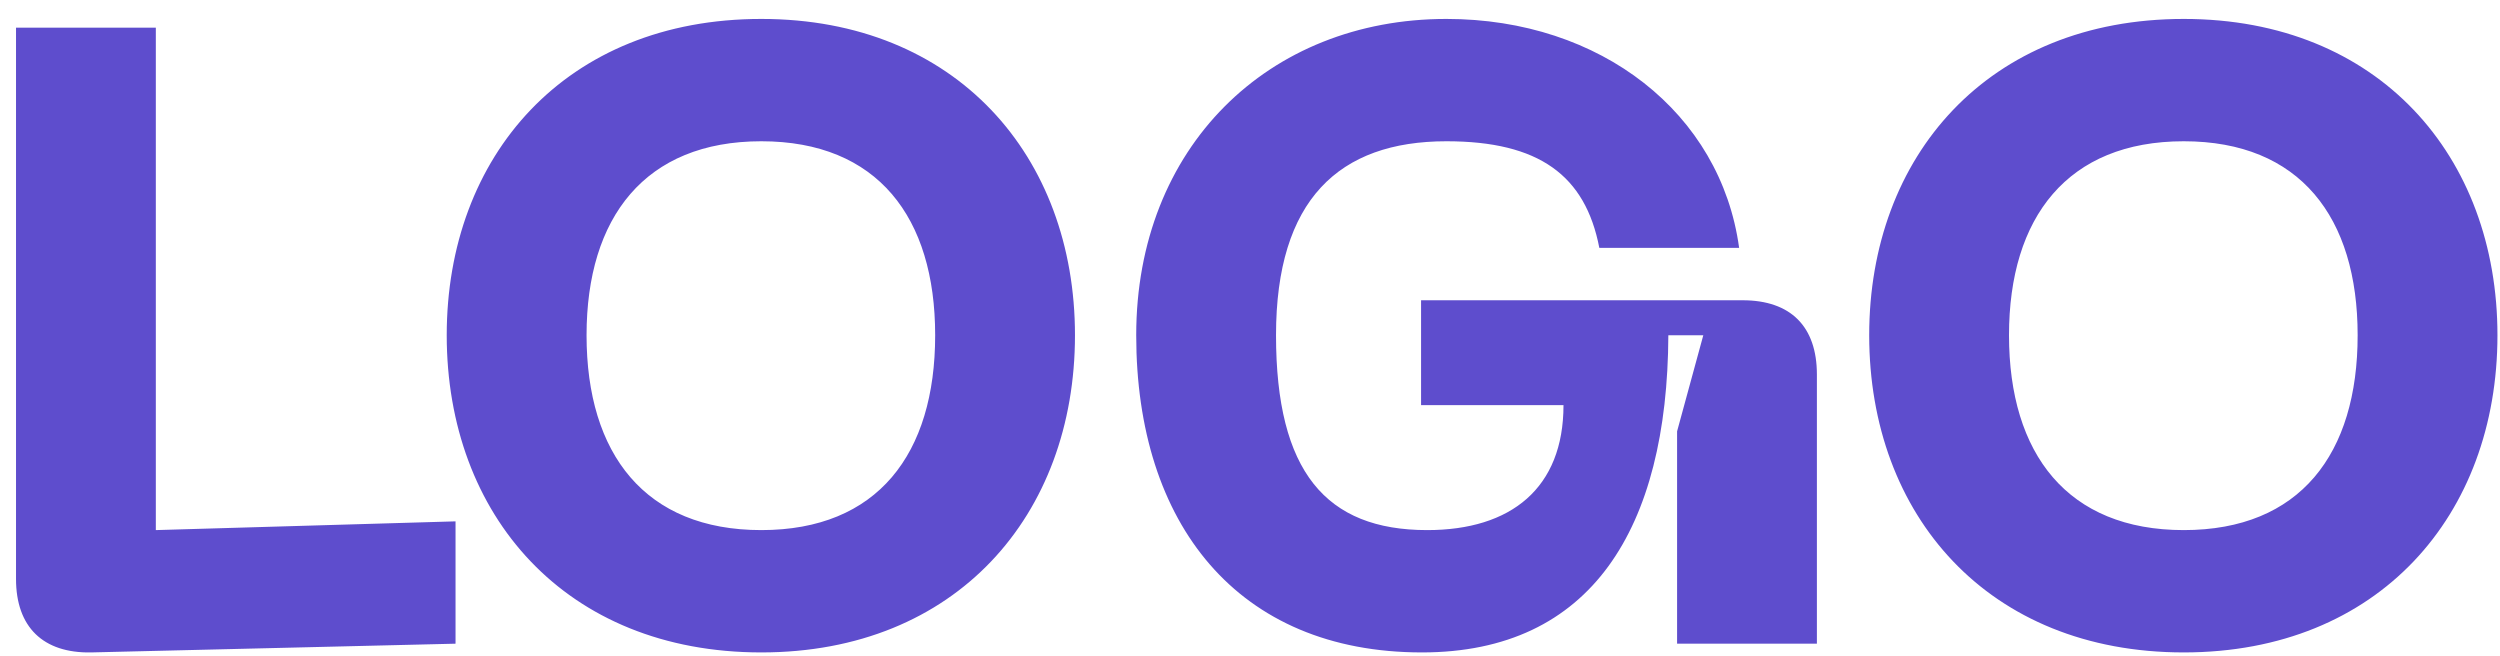
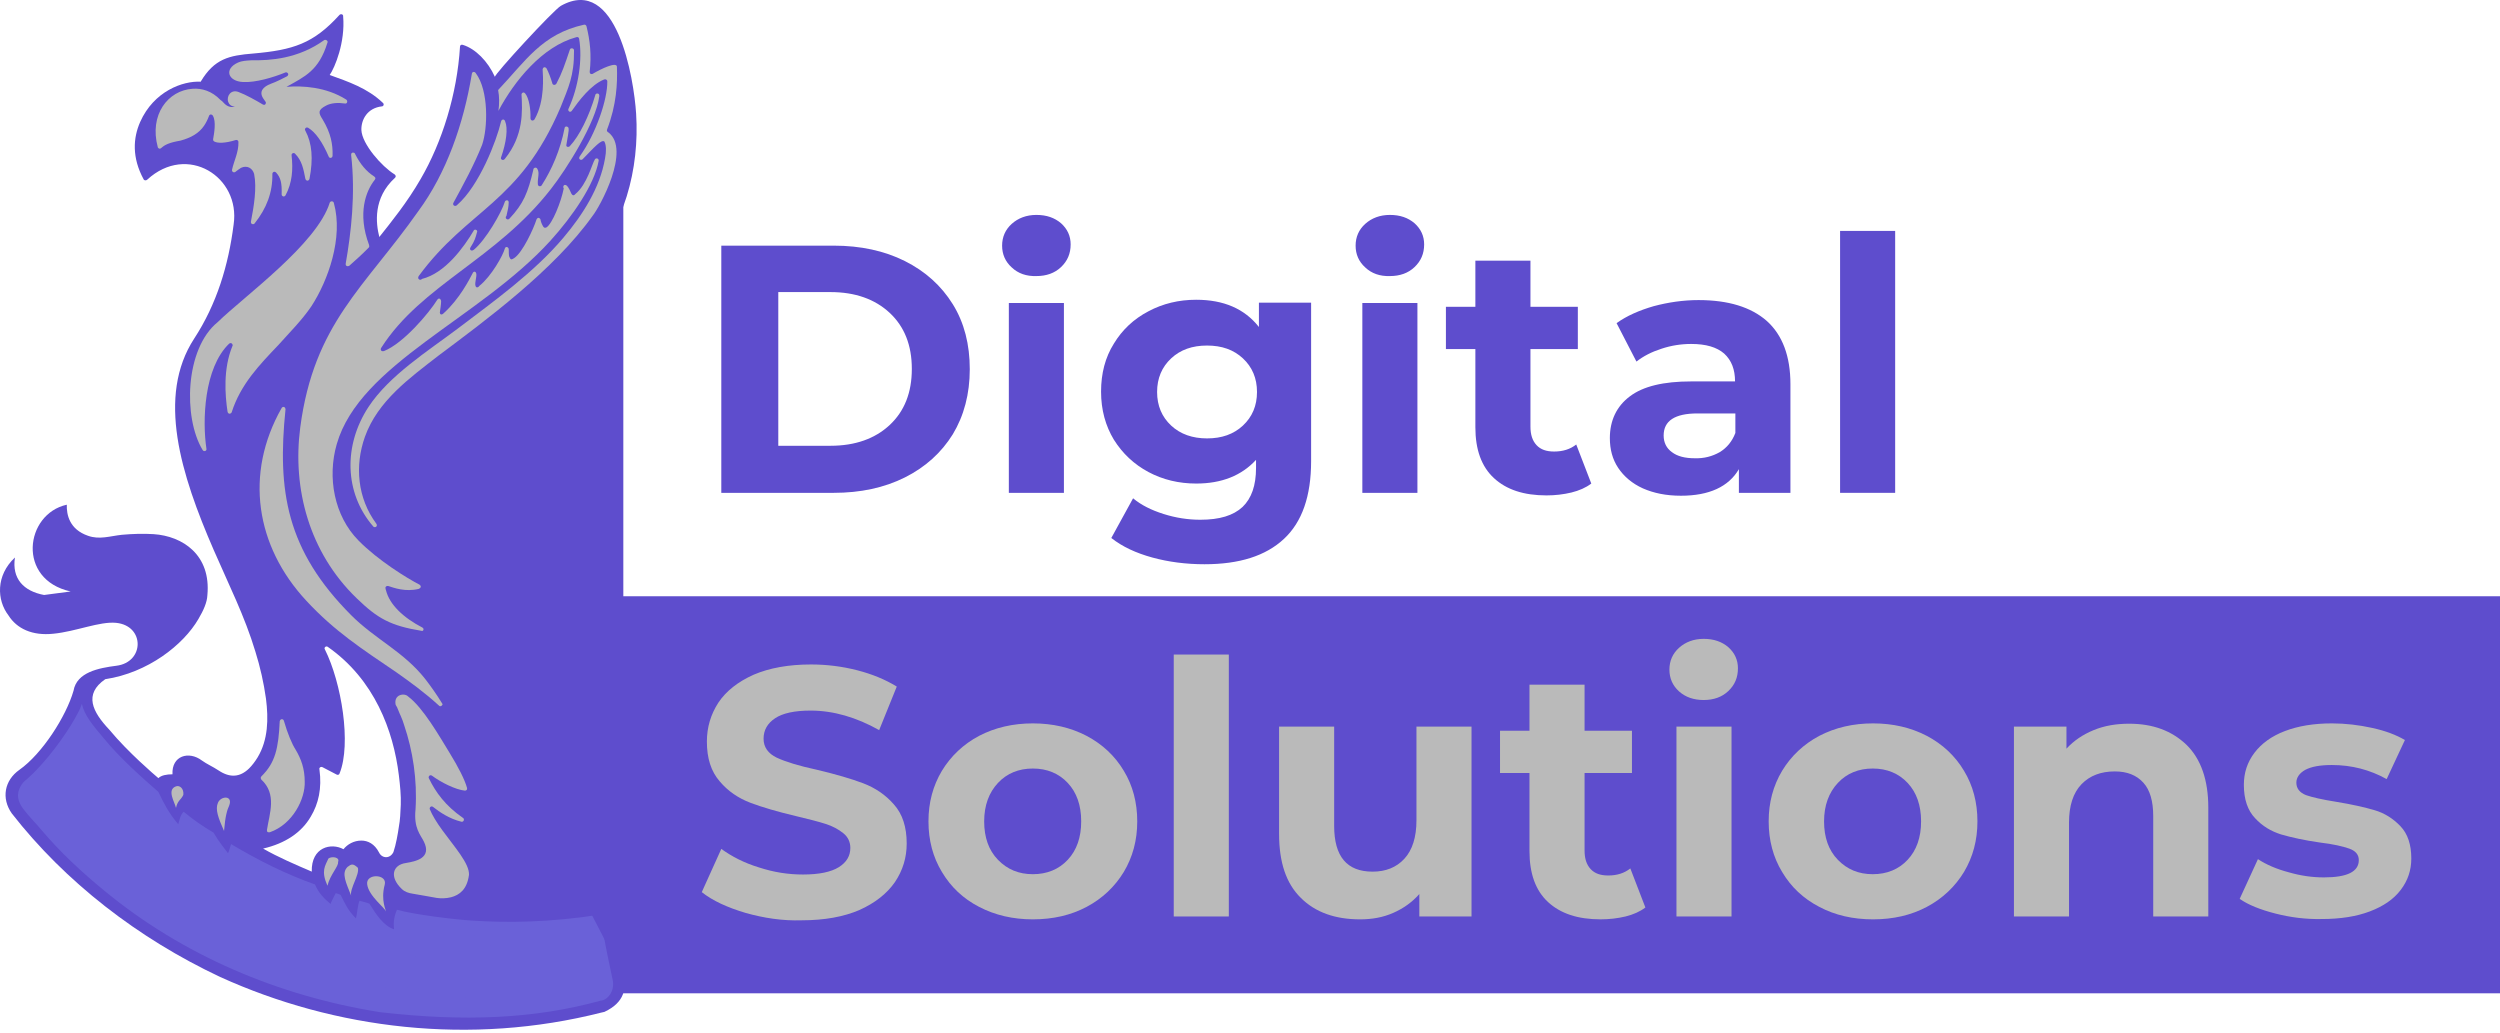
- <svg xmlns="http://www.w3.org/2000/svg" width="103" height="27" viewBox="0 0 103 27" fill="none">
-   <path d="M3.756 26.88L18.768 26.52V21.48L6.42 21.84V1.14H0.66V23.855C0.66 25.835 1.776 26.916 3.756 26.88ZM18.405 13.812C18.405 21.227 23.302 26.88 31.366 26.88C39.394 26.88 44.289 21.227 44.289 13.812C44.289 6.432 39.394 0.78 31.366 0.78C23.302 0.78 18.405 6.432 18.405 13.812ZM24.166 13.812C24.166 8.952 26.578 5.82 31.366 5.82C36.154 5.82 38.529 8.952 38.529 13.812C38.529 18.707 36.154 21.84 31.366 21.84C26.578 21.84 24.166 18.707 24.166 13.812ZM46.812 13.812C46.812 21.587 50.988 26.88 58.584 26.88C65.568 26.88 68.7 21.767 68.736 13.812H70.176L69.096 17.771V26.52H74.856V15.431C74.856 13.451 73.776 12.371 71.796 12.371H58.548V16.692H64.416C64.416 20.111 62.256 21.84 58.8 21.84C54.624 21.84 52.572 19.427 52.572 13.812C52.572 8.232 55.164 5.82 59.592 5.82C63.408 5.82 65.316 7.224 65.892 10.211H71.652C70.896 4.668 65.964 0.78 59.592 0.78C52.248 0.78 46.812 6.072 46.812 13.812ZM77.011 13.812C77.011 21.227 81.907 26.88 89.971 26.88C97.999 26.88 102.895 21.227 102.895 13.812C102.895 6.432 97.999 0.78 89.971 0.78C81.907 0.78 77.011 6.432 77.011 13.812ZM82.771 13.812C82.771 8.952 85.183 5.82 89.971 5.82C94.759 5.82 97.135 8.952 97.135 13.812C97.135 18.707 94.759 21.84 89.971 21.84C85.183 21.84 82.771 18.707 82.771 13.812Z" fill="#5E4DCD" />
+ <svg xmlns="http://www.w3.org/2000/svg" width="155" height="64" viewBox="0 0 155 64" fill="none">
+   <path d="M155 36.968H34.298V61.585H155V36.968Z" fill="#5E4DCD" />
+   <path d="M44.721 15.23H51.689C53.356 15.23 54.825 15.548 56.096 16.183C57.367 16.819 58.359 17.712 59.074 18.863C59.789 20.015 60.126 21.365 60.126 22.893C60.126 24.422 59.769 25.772 59.074 26.924C58.359 28.075 57.367 28.968 56.096 29.604C54.825 30.239 53.356 30.556 51.689 30.556H44.721V15.23ZM51.49 27.638C53.019 27.638 54.25 27.201 55.163 26.348C56.076 25.494 56.533 24.343 56.533 22.874C56.533 21.404 56.076 20.253 55.163 19.399C54.25 18.546 53.019 18.109 51.49 18.109H48.254V27.638H51.49Z" fill="#5E4DCD" />
+   <path d="M62.727 16.58C62.33 16.223 62.131 15.766 62.131 15.23C62.131 14.694 62.33 14.238 62.727 13.88C63.124 13.523 63.64 13.325 64.255 13.325C64.891 13.325 65.387 13.503 65.784 13.841C66.181 14.198 66.38 14.635 66.38 15.151C66.38 15.727 66.181 16.183 65.784 16.56C65.387 16.938 64.871 17.116 64.255 17.116C63.64 17.136 63.124 16.957 62.727 16.58ZM62.548 18.784H65.963V30.556H62.548V18.784Z" fill="#5E4DCD" />
+   <path d="M81.289 18.784V28.591C81.289 30.755 80.733 32.363 79.601 33.415C78.47 34.467 76.842 34.983 74.678 34.983C73.546 34.983 72.454 34.844 71.442 34.566C70.43 34.288 69.576 33.891 68.901 33.355L70.251 30.894C70.747 31.311 71.382 31.628 72.137 31.866C72.891 32.105 73.646 32.224 74.42 32.224C75.611 32.224 76.465 31.966 77.04 31.43C77.596 30.894 77.874 30.099 77.874 29.008V28.511C76.981 29.484 75.75 29.98 74.162 29.98C73.09 29.98 72.097 29.742 71.204 29.266C70.31 28.789 69.596 28.114 69.06 27.261C68.544 26.407 68.266 25.414 68.266 24.283C68.266 23.151 68.524 22.159 69.06 21.305C69.576 20.451 70.291 19.776 71.204 19.3C72.097 18.823 73.09 18.585 74.162 18.585C75.869 18.585 77.159 19.141 78.053 20.273V18.764H81.289V18.784ZM77.06 26.387C77.636 25.851 77.934 25.156 77.934 24.303C77.934 23.449 77.636 22.754 77.06 22.218C76.484 21.682 75.75 21.424 74.837 21.424C73.924 21.424 73.189 21.682 72.613 22.218C72.038 22.754 71.74 23.449 71.74 24.303C71.74 25.156 72.038 25.851 72.613 26.387C73.189 26.923 73.943 27.181 74.837 27.181C75.75 27.181 76.484 26.923 77.06 26.387Z" fill="#5E4DCD" />
+   <path d="M84.644 16.58C84.247 16.223 84.048 15.766 84.048 15.23C84.048 14.694 84.247 14.238 84.644 13.88C85.041 13.523 85.557 13.325 86.172 13.325C86.808 13.325 87.304 13.503 87.701 13.841C88.098 14.198 88.297 14.635 88.297 15.151C88.297 15.727 88.098 16.183 87.701 16.56C87.304 16.938 86.788 17.116 86.172 17.116C85.557 17.136 85.041 16.957 84.644 16.58ZM84.465 18.784H87.88V30.556H84.465V18.784Z" fill="#5E4DCD" />
+   <path d="M98.66 29.98C98.322 30.239 97.905 30.417 97.429 30.536C96.933 30.655 96.416 30.715 95.88 30.715C94.471 30.715 93.399 30.358 92.625 29.643C91.85 28.928 91.473 27.876 91.473 26.486V21.643H89.647V19.022H91.473V16.163H94.888V19.022H97.826V21.643H94.888V26.447C94.888 26.943 95.007 27.32 95.265 27.598C95.523 27.876 95.88 27.995 96.357 27.995C96.893 27.995 97.349 27.856 97.727 27.559L98.66 29.98Z" fill="#5E4DCD" />
+   <path d="M109.538 19.896C110.511 20.769 111.007 22.079 111.007 23.826V30.556H107.811V29.087C107.176 30.179 105.965 30.735 104.218 30.735C103.305 30.735 102.531 30.576 101.856 30.278C101.2 29.981 100.684 29.544 100.327 29.008C99.97 28.472 99.811 27.856 99.811 27.162C99.811 26.07 100.228 25.196 101.042 24.581C101.875 23.945 103.146 23.648 104.853 23.648H107.573C107.573 22.913 107.355 22.337 106.898 21.921C106.441 21.523 105.766 21.325 104.853 21.325C104.218 21.325 103.603 21.424 103.007 21.623C102.392 21.821 101.895 22.079 101.459 22.417L100.228 20.035C100.863 19.578 101.637 19.241 102.531 18.982C103.424 18.744 104.357 18.605 105.31 18.605C107.156 18.605 108.566 19.042 109.538 19.896ZM106.62 28.035C107.077 27.757 107.394 27.36 107.593 26.844V25.633H105.25C103.841 25.633 103.146 26.09 103.146 27.003C103.146 27.439 103.325 27.797 103.662 28.035C104 28.293 104.476 28.412 105.072 28.412C105.647 28.432 106.164 28.293 106.62 28.035Z" fill="#5E4DCD" />
+   <path d="M114.085 14.317H117.5V30.556H114.085V14.317Z" fill="#5E4DCD" />
+   <path d="M46.23 56.602C45.098 56.265 44.185 55.848 43.51 55.312L44.721 52.632C45.376 53.108 46.15 53.505 47.063 53.783C47.977 54.081 48.87 54.22 49.783 54.22C50.796 54.22 51.53 54.061 52.007 53.764C52.483 53.466 52.721 53.069 52.721 52.572C52.721 52.215 52.582 51.897 52.285 51.659C51.987 51.421 51.629 51.222 51.193 51.084C50.756 50.944 50.14 50.786 49.386 50.607C48.215 50.329 47.262 50.051 46.527 49.773C45.793 49.495 45.138 49.059 44.621 48.443C44.086 47.828 43.827 47.014 43.827 45.981C43.827 45.088 44.066 44.294 44.542 43.559C45.019 42.845 45.753 42.269 46.726 41.832C47.699 41.415 48.89 41.197 50.279 41.197C51.252 41.197 52.205 41.316 53.138 41.554C54.071 41.793 54.885 42.13 55.6 42.567L54.508 45.267C53.098 44.473 51.669 44.056 50.26 44.056C49.267 44.056 48.532 44.215 48.056 44.532C47.58 44.85 47.341 45.267 47.341 45.803C47.341 46.319 47.619 46.716 48.155 46.974C48.711 47.232 49.545 47.49 50.657 47.728C51.828 48.006 52.781 48.284 53.515 48.562C54.25 48.84 54.905 49.277 55.421 49.873C55.957 50.468 56.215 51.282 56.215 52.294C56.215 53.168 55.977 53.962 55.481 54.697C54.984 55.411 54.25 55.987 53.277 56.424C52.304 56.841 51.113 57.059 49.704 57.059C48.532 57.099 47.361 56.92 46.23 56.602Z" fill="#BABABA" />
+   <path d="M60.702 56.225C59.709 55.709 58.955 54.995 58.399 54.062C57.843 53.148 57.565 52.096 57.565 50.925C57.565 49.754 57.843 48.721 58.399 47.788C58.955 46.875 59.729 46.141 60.702 45.624C61.694 45.108 62.806 44.85 64.037 44.85C65.268 44.85 66.379 45.108 67.372 45.624C68.345 46.141 69.119 46.855 69.675 47.788C70.231 48.701 70.509 49.754 70.509 50.925C70.509 52.096 70.231 53.129 69.675 54.062C69.119 54.975 68.345 55.709 67.372 56.225C66.399 56.742 65.287 57 64.037 57C62.806 57 61.694 56.742 60.702 56.225ZM66.201 53.307C66.757 52.712 67.034 51.917 67.034 50.925C67.034 49.932 66.757 49.138 66.201 48.543C65.645 47.947 64.91 47.649 64.037 47.649C63.163 47.649 62.429 47.947 61.873 48.543C61.317 49.138 61.019 49.932 61.019 50.925C61.019 51.917 61.297 52.712 61.873 53.307C62.449 53.903 63.163 54.2 64.037 54.2C64.91 54.2 65.645 53.903 66.201 53.307Z" fill="#BABABA" />
+   <path d="M72.772 40.582H76.187V56.821H72.772V40.582Z" fill="#BABABA" />
+   <path d="M91.235 45.049V56.821H87.999V55.431C87.542 55.947 87.006 56.325 86.371 56.603C85.736 56.881 85.061 57 84.326 57C82.778 57 81.547 56.563 80.653 55.67C79.74 54.776 79.303 53.466 79.303 51.699V45.049H82.718V51.203C82.718 53.109 83.512 54.042 85.1 54.042C85.914 54.042 86.569 53.784 87.066 53.248C87.562 52.712 87.82 51.917 87.82 50.865V45.049H91.235Z" fill="#BABABA" />
+   <path d="M102.014 56.265C101.677 56.523 101.26 56.702 100.784 56.821C100.287 56.94 99.771 56.999 99.235 56.999C97.826 56.999 96.754 56.642 95.979 55.928C95.205 55.213 94.828 54.161 94.828 52.771V47.927H93.001V45.306H94.828V42.448H98.243V45.306H101.181V47.927H98.243V52.731C98.243 53.228 98.362 53.605 98.62 53.883C98.878 54.161 99.235 54.28 99.712 54.28C100.248 54.28 100.704 54.141 101.081 53.843L102.014 56.265Z" fill="#BABABA" />
+   <path d="M104.099 42.865C103.702 42.507 103.504 42.051 103.504 41.515C103.504 40.979 103.702 40.522 104.099 40.165C104.496 39.807 105.012 39.609 105.628 39.609C106.263 39.609 106.759 39.788 107.156 40.125C107.554 40.482 107.752 40.919 107.752 41.435C107.752 42.011 107.554 42.468 107.156 42.845C106.759 43.222 106.243 43.401 105.628 43.401C105.012 43.401 104.496 43.222 104.099 42.865ZM103.94 45.048H107.355V56.821H103.94V45.048Z" fill="#BABABA" />
+   <path d="M112.794 56.225C111.802 55.709 111.047 54.995 110.492 54.062C109.936 53.148 109.658 52.096 109.658 50.925C109.658 49.754 109.936 48.721 110.492 47.788C111.047 46.875 111.822 46.141 112.794 45.624C113.787 45.108 114.899 44.85 116.13 44.85C117.36 44.85 118.472 45.108 119.465 45.624C120.438 46.141 121.212 46.855 121.768 47.788C122.323 48.701 122.601 49.754 122.601 50.925C122.601 52.096 122.323 53.129 121.768 54.062C121.212 54.975 120.438 55.709 119.465 56.225C118.492 56.742 117.38 57 116.13 57C114.879 57 113.767 56.742 112.794 56.225ZM118.274 53.307C118.829 52.712 119.107 51.917 119.107 50.925C119.107 49.932 118.829 49.138 118.274 48.543C117.718 47.947 116.983 47.649 116.11 47.649C115.236 47.649 114.502 47.947 113.946 48.543C113.39 49.138 113.092 49.932 113.092 50.925C113.092 51.917 113.37 52.712 113.946 53.307C114.522 53.903 115.236 54.2 116.11 54.2C116.983 54.2 117.718 53.903 118.274 53.307Z" fill="#BABABA" />
+   <path d="M135.565 46.18C136.458 47.053 136.915 48.364 136.915 50.071V56.821H133.5V50.607C133.5 49.674 133.301 48.979 132.885 48.523C132.468 48.066 131.892 47.828 131.118 47.828C130.264 47.828 129.569 48.086 129.053 48.622C128.537 49.158 128.279 49.952 128.279 51.004V56.821H124.864V45.048H128.12V46.418C128.577 45.922 129.132 45.545 129.807 45.267C130.482 44.989 131.217 44.87 132.011 44.87C133.48 44.87 134.651 45.306 135.565 46.18Z" fill="#BABABA" />
+   <path d="M141.084 56.642C140.151 56.404 139.397 56.106 138.861 55.729L139.992 53.267C140.508 53.605 141.144 53.883 141.898 54.081C142.652 54.3 143.367 54.399 144.082 54.399C145.531 54.399 146.246 54.042 146.246 53.327C146.246 52.989 146.047 52.751 145.65 52.612C145.253 52.473 144.657 52.334 143.824 52.235C142.851 52.096 142.057 51.917 141.441 51.739C140.806 51.54 140.27 51.223 139.814 50.726C139.357 50.25 139.119 49.555 139.119 48.662C139.119 47.907 139.337 47.252 139.774 46.676C140.211 46.101 140.826 45.644 141.66 45.327C142.494 45.009 143.466 44.85 144.578 44.85C145.412 44.85 146.246 44.949 147.06 45.128C147.893 45.307 148.568 45.565 149.104 45.882L147.973 48.304C146.94 47.729 145.809 47.431 144.578 47.431C143.844 47.431 143.308 47.53 142.93 47.729C142.573 47.927 142.374 48.205 142.374 48.523C142.374 48.88 142.573 49.138 142.97 49.297C143.367 49.436 143.982 49.575 144.856 49.714C145.829 49.873 146.603 50.051 147.218 50.23C147.834 50.409 148.37 50.746 148.826 51.223C149.283 51.699 149.501 52.374 149.501 53.228C149.501 53.962 149.283 54.598 148.846 55.173C148.41 55.749 147.774 56.186 146.94 56.503C146.107 56.821 145.114 56.98 143.943 56.98C142.97 57 142.017 56.881 141.084 56.642Z" fill="#BABABA" />
+   <path d="M38.626 60.355C38.507 59.938 38.427 59.481 38.368 59.044L38.427 59.104C38.388 58.826 38.328 58.528 38.288 58.25C37.891 55.689 37.494 53.148 37.097 50.587V50.567C35.39 49.515 32.372 47.351 30.05 43.52C29.633 42.825 28.203 40.383 27.389 37.167C26.714 34.547 26.436 31.43 27.429 28.333C28.044 26.387 28.997 24.958 30.169 23.767C31.955 21.206 34.139 19.022 36.243 16.699C36.263 16.68 36.283 16.64 36.323 16.62C38.705 14.079 39.658 10.486 39.44 7.051C39.301 4.867 38.249 -1.585 34.774 0.361C34.318 0.619 30.625 4.629 30.685 4.768C30.248 3.795 29.474 3.021 28.7 2.783C28.561 2.743 28.521 2.842 28.521 2.882C28.342 5.84 27.409 8.818 26.079 11.101C25.245 12.55 24.273 13.741 23.518 14.694C23.3 13.841 23.121 12.272 24.491 11.022C24.59 10.922 24.491 10.823 24.451 10.803C23.677 10.327 22.446 8.937 22.406 8.064C22.387 7.408 22.784 6.694 23.677 6.595C23.776 6.595 23.836 6.456 23.737 6.376C22.784 5.463 21.593 5.066 20.441 4.649C20.759 4.192 21.414 2.624 21.275 1.016C21.295 0.877 21.116 0.837 21.037 0.937C19.429 2.703 18.178 3.101 15.696 3.319C14.207 3.438 13.294 3.637 12.441 5.066C11.349 5.006 9.542 5.642 8.688 7.567C8.252 8.56 8.172 9.771 8.907 11.121C8.947 11.2 9.066 11.2 9.125 11.141C11.607 8.858 14.922 10.962 14.485 13.92C14.168 16.441 13.433 18.863 12.043 20.987C9.701 24.581 11.21 29.405 13.255 34.11C14.168 36.214 15.18 38.219 15.835 40.403C16.133 41.356 16.352 42.329 16.491 43.321C16.649 44.572 16.629 45.862 15.974 46.954C15.816 47.212 15.637 47.451 15.438 47.649C14.882 48.185 14.267 48.245 13.552 47.768C13.195 47.53 12.818 47.371 12.52 47.153C11.706 46.537 10.634 46.855 10.694 48.006C10.336 48.006 9.999 48.066 9.82 48.245C9.562 48.026 7.934 46.637 6.783 45.247C5.731 44.135 5.175 43.043 6.525 42.11C9.165 41.713 11.369 39.986 12.302 38.378C12.619 37.842 12.838 37.346 12.857 36.909C13.096 34.408 11.329 33.236 9.522 33.117C8.887 33.078 8.232 33.097 7.557 33.157C6.822 33.236 6.167 33.474 5.453 33.217C4.301 32.819 4.122 31.906 4.142 31.291C1.542 31.866 1.026 35.936 4.381 36.671L2.733 36.889C1.462 36.651 0.728 35.877 0.926 34.566C-0.265 35.678 -0.205 37.207 0.529 38.16C1.045 38.974 1.998 39.43 3.309 39.291C4.718 39.152 6.167 38.517 7.2 38.616C8.986 38.795 8.966 41.058 7.219 41.276C6.128 41.416 4.758 41.674 4.559 42.825C4.103 44.413 2.614 46.736 1.204 47.728C0.271 48.384 0.073 49.495 0.728 50.428C4.043 54.677 8.55 58.171 13.652 60.573C20.779 63.809 29.176 64.841 37.296 62.777C37.355 62.757 37.415 62.757 37.474 62.737C38.745 62.141 38.844 61.248 38.626 60.493C38.646 60.454 38.626 60.394 38.626 60.355ZM24.848 49.892C24.828 50.389 24.809 50.845 24.729 51.262C24.67 51.679 24.55 52.374 24.392 52.831C24.173 53.267 23.677 53.228 23.498 52.85C23.22 52.314 22.803 52.116 22.406 52.116C21.93 52.116 21.533 52.354 21.295 52.652C20.54 52.235 19.29 52.513 19.329 54.041C18.317 53.605 17.245 53.148 16.312 52.612C17.682 52.294 18.694 51.62 19.27 50.627C19.746 49.833 19.965 48.88 19.806 47.709C19.766 47.59 19.905 47.51 20.004 47.57C20.302 47.728 20.58 47.867 20.878 48.026C20.957 48.066 21.037 48.026 21.056 47.947C21.791 46.12 21.176 42.329 20.143 40.264C20.064 40.145 20.223 40.026 20.322 40.105C23.22 42.13 24.392 45.306 24.729 48.066C24.809 48.721 24.868 49.337 24.848 49.892Z" fill="#5E4DCD" />
+   <path fill-rule="evenodd" clip-rule="evenodd" d="M37.236 56.702L37.375 57.615C37.514 58.608 37.792 59.799 37.99 60.772C38.129 61.466 37.653 62.022 37.236 62.042C33.127 63.174 28.799 63.352 23.578 62.757C17.205 61.744 11.309 59.203 6.505 55.252C5.095 54.101 3.745 52.85 2.554 51.441C2.197 51.004 1.78 50.607 1.442 50.151C0.946 49.495 1.105 48.999 1.343 48.642C1.462 48.463 1.621 48.344 1.76 48.225C2.872 47.232 4.102 45.525 4.638 44.552C4.817 44.215 4.956 44.016 5.075 43.639C5.234 44.354 5.77 44.989 6.425 45.763C7.457 47.034 8.867 48.264 9.82 49.098C10.137 49.773 10.475 50.428 11.051 51.103C11.11 50.925 11.17 50.528 11.388 50.329C11.964 50.806 12.579 51.242 13.235 51.62C13.572 52.195 14.009 52.731 14.128 52.89C14.187 52.85 14.187 52.751 14.326 52.334C16.053 53.367 17.781 54.22 19.528 54.836C19.746 55.352 20.084 55.709 20.5 56.047C20.481 56.027 20.679 55.63 20.818 55.372C20.917 55.411 20.997 55.431 21.096 55.471L21.136 55.511C21.394 56.027 21.553 56.424 22.069 56.94C22.148 56.662 22.168 56.126 22.287 55.848C22.506 55.908 22.704 55.947 22.903 56.027C23.32 56.702 23.796 57.416 24.431 57.615C24.372 57.119 24.471 56.722 24.61 56.404C25.662 56.702 28.223 57.019 29.315 57.079C31.439 57.218 34.099 57.198 37.236 56.702Z" fill="#6A61D8" />
+   <path d="M10.892 48.761C10.336 48.979 10.832 49.733 10.912 50.091C11.011 49.614 11.229 49.595 11.368 49.277C11.408 48.86 11.11 48.661 10.892 48.761Z" fill="#BABABA" />
+   <path d="M13.512 49.773C13.334 50.19 13.532 50.706 13.89 51.52C13.969 50.567 14.088 50.21 14.207 49.952C14.465 49.297 13.691 49.336 13.512 49.773Z" fill="#BABABA" />
+   <path d="M21.434 16.342C21.414 16.422 21.473 16.561 21.652 16.481L22.247 15.945C22.446 15.766 22.625 15.588 22.803 15.409C22.863 15.33 22.922 15.35 22.883 15.191C22.148 13.225 22.684 11.836 23.24 11.141C23.3 11.061 23.28 11.002 23.2 10.942C22.704 10.625 22.327 10.168 22.009 9.533C22.009 9.453 21.751 9.394 21.771 9.612C22.049 12.034 21.771 14.416 21.434 16.342Z" fill="#BABABA" />
+   <path d="M19.31 18.982C20.342 17.394 21.295 14.734 20.7 12.59C20.68 12.451 20.481 12.451 20.442 12.57C19.647 15.131 15.141 18.367 13.493 19.975C11.468 21.623 11.349 25.891 12.56 27.896C12.639 28.035 12.838 27.956 12.798 27.817C12.54 26.09 12.639 22.814 14.208 21.305C14.386 21.186 14.466 21.424 14.406 21.464C13.831 22.873 13.95 24.482 14.109 25.534C14.168 25.732 14.347 25.633 14.367 25.554C14.922 23.826 16.074 22.635 17.265 21.385C17.94 20.63 18.734 19.836 19.31 18.982Z" fill="#BABABA" />
+   <path d="M12.659 7.786C12.778 7.607 12.877 7.409 12.957 7.19C12.996 7.071 13.135 7.071 13.195 7.17C13.413 7.528 13.274 8.282 13.215 8.62C13.215 8.719 13.215 8.719 13.294 8.778C13.493 8.878 13.929 8.898 14.624 8.679C14.704 8.659 14.783 8.719 14.783 8.798C14.803 9.434 14.505 9.97 14.386 10.525C14.366 10.645 14.485 10.724 14.584 10.664C14.704 10.565 14.823 10.486 14.942 10.406C15.319 10.228 15.656 10.426 15.756 10.784C15.934 11.657 15.736 12.828 15.557 13.742C15.537 13.92 15.736 13.94 15.795 13.841C16.53 12.908 16.907 11.935 16.887 10.784C16.887 10.684 17.006 10.585 17.125 10.704C17.404 11.022 17.483 11.339 17.463 12.054C17.463 12.153 17.602 12.252 17.701 12.114C18.118 11.339 18.178 10.505 18.078 9.632C18.059 9.513 18.217 9.434 18.297 9.533C18.714 9.95 18.813 10.466 18.932 11.081C18.972 11.24 19.151 11.24 19.19 11.081C19.428 9.85 19.349 8.878 18.932 8.103C18.853 8.004 18.972 7.845 19.111 7.925C19.567 8.203 19.984 8.798 20.381 9.711C20.421 9.831 20.619 9.811 20.619 9.652C20.639 8.957 20.52 8.262 20.004 7.409C19.766 7.031 19.667 6.833 20.203 6.555C20.52 6.376 20.977 6.356 21.374 6.416C21.533 6.456 21.573 6.257 21.473 6.178C20.223 5.384 18.753 5.304 17.761 5.384C18.892 4.748 19.766 4.391 20.302 2.644C20.361 2.545 20.203 2.426 20.103 2.485C18.476 3.656 16.729 3.756 15.617 3.736C15.259 3.756 14.982 3.776 14.763 3.875C13.87 4.272 14.128 5.046 15.081 5.086C15.835 5.126 16.927 4.808 17.701 4.49C17.781 4.451 17.979 4.59 17.8 4.729C17.562 4.848 17.245 5.026 16.768 5.205C16.312 5.384 16.034 5.681 16.331 6.118C16.371 6.178 16.411 6.237 16.47 6.317C16.51 6.356 16.47 6.575 16.292 6.476C15.855 6.217 15.259 5.88 14.783 5.701C14.306 5.523 14.029 5.979 14.148 6.317C14.207 6.476 14.326 6.595 14.565 6.614C14.346 6.674 14.108 6.614 13.929 6.436C13.909 6.416 13.89 6.396 13.85 6.356C13.81 6.297 13.751 6.257 13.671 6.198C13.135 5.642 12.52 5.463 11.944 5.503C10.415 5.602 9.244 7.111 9.78 9.116C9.8 9.215 9.919 9.255 9.999 9.175C10.217 8.977 10.495 8.838 11.19 8.719C11.845 8.54 12.341 8.262 12.659 7.786Z" fill="#BABABA" />
+   <path d="M26.655 50.19C26.596 50.071 26.735 49.932 26.854 50.032C27.251 50.349 27.866 50.766 28.601 50.945C28.759 50.984 28.819 50.766 28.7 50.707C27.608 49.952 27.012 49.118 26.596 48.265C26.536 48.185 26.615 48.007 26.774 48.086C27.33 48.503 28.243 48.96 28.819 49.019C28.918 49.019 28.978 48.96 28.958 48.86C28.819 48.344 28.422 47.57 27.886 46.696C27.251 45.664 26.238 43.877 25.305 43.183C25.087 42.944 24.392 43.044 24.531 43.699C24.63 43.877 24.63 43.858 24.67 43.977C24.789 44.294 24.928 44.513 25.067 44.989C25.583 46.518 25.881 48.324 25.762 50.19C25.643 51.362 26.079 51.759 26.278 52.176C26.794 53.208 25.762 53.407 25.166 53.506C24.332 53.625 24.134 54.379 24.908 55.114C25.087 55.292 25.325 55.372 25.603 55.412C26.099 55.491 26.596 55.59 27.072 55.67C27.35 55.709 27.628 55.709 27.965 55.63C28.482 55.491 28.958 55.154 29.077 54.24C29.117 53.545 28.164 52.493 27.429 51.481C27.052 50.965 26.794 50.528 26.655 50.19Z" fill="#BABABA" />
+   <path d="M17.602 44.691C17.562 44.552 17.384 44.552 17.344 44.711C17.265 46.398 17.066 47.292 16.213 48.126C16.153 48.205 16.153 48.225 16.193 48.324C17.185 49.237 16.709 50.428 16.55 51.461C16.55 51.56 16.57 51.62 16.729 51.6C18.158 51.103 18.932 49.515 18.893 48.463C18.893 47.669 18.674 47.054 18.317 46.458C18.118 46.16 17.821 45.465 17.602 44.691Z" fill="#BABABA" />
+   <path d="M26.198 38.914C25.007 38.299 24.154 37.485 23.935 36.611C23.915 36.572 23.895 36.472 23.895 36.432C23.915 36.373 23.955 36.313 24.074 36.333C24.431 36.452 25.146 36.71 25.96 36.512C26.059 36.472 26.159 36.373 26.02 36.254C25.245 35.857 23.439 34.745 22.228 33.514C20.719 31.986 20.282 29.603 20.878 27.539C22.307 22.556 29.732 19.757 34.119 14.932C35.489 13.424 36.859 11.438 37.117 9.969C37.137 9.811 36.938 9.771 36.879 9.89C36.7 10.168 36.402 11.438 35.668 12.034C35.569 12.153 35.489 12.113 35.43 12.014C35.37 11.875 35.251 11.617 35.152 11.518C34.953 11.359 34.874 11.597 34.953 11.677C34.794 12.511 34.239 13.88 33.881 14.099C33.762 14.158 33.703 14.099 33.663 14.019C33.603 13.92 33.524 13.741 33.504 13.582C33.385 13.444 33.306 13.523 33.266 13.602C33.067 14.218 32.392 15.667 31.876 16.005C31.737 16.084 31.678 16.143 31.598 15.965C31.519 15.826 31.558 15.588 31.539 15.429C31.499 15.29 31.34 15.27 31.3 15.409C31.201 15.806 30.467 17.136 29.712 17.732C29.692 17.791 29.514 17.91 29.474 17.692C29.434 17.533 29.553 17.176 29.534 16.997C29.514 16.799 29.355 16.799 29.295 16.957C29.117 17.295 28.501 18.526 27.509 19.419C27.469 19.479 27.29 19.578 27.27 19.379C27.29 19.221 27.35 18.863 27.35 18.665C27.31 18.466 27.171 18.486 27.112 18.585C26.576 19.439 25.007 21.285 23.816 21.762C23.637 21.821 23.558 21.682 23.637 21.563C26.139 17.652 30.744 16.104 34.159 11.716C35.112 10.505 36.958 7.587 37.157 5.959C37.177 5.741 36.938 5.781 36.919 5.86C36.522 7.23 35.906 8.441 35.35 9.036C35.271 9.155 35.092 9.116 35.112 8.997C35.172 8.639 35.291 8.004 35.251 8.004C35.291 7.885 35.092 7.766 35.013 7.905C34.735 9.334 34.199 10.525 33.603 11.458C33.564 11.577 33.345 11.597 33.345 11.399C33.325 11.021 33.464 10.744 33.325 10.486C33.246 10.307 33.047 10.426 33.067 10.525C32.73 11.955 32.452 12.63 31.598 13.543C31.479 13.702 31.261 13.523 31.4 13.384C31.479 13.066 31.539 12.788 31.539 12.55C31.539 12.352 31.32 12.411 31.3 12.511C31.102 13.166 30.109 14.893 29.375 15.488C29.216 15.607 29.077 15.469 29.176 15.329C29.434 14.932 29.494 14.714 29.573 14.396C29.633 14.297 29.494 14.198 29.395 14.258C28.739 15.369 27.588 16.938 26.159 17.295C26.079 17.414 25.841 17.315 25.96 17.116C29.037 12.927 32.194 12.649 34.755 6.654C35.231 5.443 35.608 4.708 35.589 3.12C35.589 2.981 35.37 2.942 35.33 3.081C35.013 4.014 34.854 4.51 34.497 5.185C34.417 5.304 34.258 5.284 34.239 5.145C34.139 4.808 34 4.45 33.881 4.232C33.742 4.093 33.663 4.212 33.643 4.292C33.663 4.708 33.802 6.237 33.147 7.389C33.067 7.528 32.889 7.488 32.889 7.329C32.908 6.813 32.809 6.078 32.551 5.781C32.452 5.681 32.353 5.761 32.333 5.84C32.392 6.892 32.472 8.401 31.3 9.85C31.201 9.989 31.023 9.89 31.062 9.771C31.4 8.818 31.499 7.944 31.32 7.528C31.281 7.369 31.102 7.369 31.062 7.547C30.784 8.739 29.712 11.518 28.342 12.709C28.243 12.828 28.045 12.749 28.104 12.59C28.72 11.458 29.395 10.227 29.891 8.977C30.248 7.944 30.308 5.602 29.494 4.53C29.434 4.431 29.276 4.431 29.256 4.57C28.739 7.706 27.667 10.744 25.94 13.086C22.605 17.831 19.468 20.035 18.615 26.506C18.119 30.298 19.171 34.249 22.109 37.088C23.419 38.358 24.213 38.795 26.139 39.113C26.238 39.152 26.317 38.993 26.198 38.914Z" fill="#BABABA" />
+   <path d="M27.251 43.778C27.33 43.818 27.469 43.718 27.429 43.639C27.052 43.023 26.695 42.527 26.357 42.09C25.027 40.403 23.26 39.629 21.791 38.16C17.741 34.11 17.186 30.417 17.702 25.375C17.682 25.196 17.523 25.196 17.463 25.295C15.141 29.385 15.855 33.872 18.992 37.246C20.739 39.133 22.427 40.224 24.59 41.693C25.404 42.269 26.318 42.924 27.251 43.778Z" fill="#BABABA" />
+   <path d="M30.129 23.747C31.4 21.921 32.869 20.293 34.378 18.665L33.206 19.598L32.055 20.67L31.003 21.802L30.05 22.993L29.196 24.243L28.462 25.553L27.846 26.904L27.588 27.598L27.37 28.313L27.171 29.028L27.012 29.742L26.893 30.477L26.794 31.212L26.735 31.966L26.715 32.72L26.774 34.031L26.933 35.321L27.211 36.591L27.37 37.127C26.695 34.507 26.417 31.39 27.409 28.293C28.025 26.367 28.978 24.938 30.129 23.747Z" fill="#00447E" />
+   <path d="M36.74 13.384C37.177 12.848 39.142 9.275 37.713 8.203C37.653 8.183 37.614 8.104 37.633 8.044C38.229 6.495 38.288 5.165 38.249 4.133C38.229 3.815 37.296 4.252 36.76 4.57C36.76 4.59 36.561 4.649 36.561 4.451C36.681 3.399 36.581 2.505 36.363 1.632C36.343 1.552 36.264 1.513 36.204 1.532C33.603 2.108 32.591 3.776 30.884 5.582C30.963 5.999 30.963 6.436 30.903 6.873C31.896 5.007 33.623 2.882 35.727 2.307C35.807 2.267 35.906 2.326 35.906 2.406C36.125 3.676 35.867 5.404 35.251 6.734C35.172 6.873 35.35 7.012 35.45 6.873C35.886 6.257 36.621 5.265 37.455 4.927C37.554 4.887 37.653 4.947 37.653 5.046C37.673 6.138 36.958 8.282 35.946 9.692C35.827 9.87 36.025 9.97 36.125 9.87C36.859 9.116 37.296 8.62 37.474 8.778C37.594 9.017 37.594 9.394 37.514 9.811C37.197 11.657 36.125 13.325 34.934 14.734C33.147 16.858 30.665 18.645 28.382 20.372C26.536 21.762 24.134 23.271 22.843 25.236C21.295 27.599 21.335 30.556 23.141 32.641C23.221 32.74 23.439 32.661 23.34 32.482C22.149 30.874 21.99 28.869 22.625 27.082C23.419 24.859 25.384 23.449 27.171 22.06C30.09 19.876 34.338 16.759 36.74 13.384Z" fill="#BABABA" />
+   <path fill-rule="evenodd" clip-rule="evenodd" d="M37.077 50.567C37.474 53.128 37.871 55.669 38.268 58.23C38.248 58.211 38.228 58.211 38.209 58.191C37.176 53.267 36.72 52.831 36.779 51.103C36.898 50.865 36.998 50.687 37.077 50.567Z" fill="#00528C" />
+   <path fill-rule="evenodd" clip-rule="evenodd" d="M23.856 54.836C24.015 54.181 22.685 54.141 22.764 54.816C22.843 55.55 23.916 56.325 23.916 56.503C23.975 56.483 23.578 55.868 23.856 54.836ZM22.188 53.803C21.871 53.505 21.771 53.585 21.553 53.744C21.136 54.141 21.474 54.756 21.771 55.531C21.672 55.094 22.308 54.22 22.188 53.803ZM20.362 53.228C20.163 53.684 19.886 53.982 20.302 54.915C20.461 54.24 21.017 53.684 20.958 53.446C21.096 53.148 20.58 53.069 20.362 53.228Z" fill="#BABABA" />
+   <path fill-rule="evenodd" clip-rule="evenodd" d="M32.293 57.973L32.412 59.065H32.015C31.995 58.826 31.935 58.648 31.836 58.529C31.737 58.429 31.558 58.37 31.3 58.37L30.427 58.39L30.447 59.64H30.824C31.002 59.64 31.141 59.6 31.201 59.501C31.26 59.422 31.3 59.283 31.3 59.084H31.618L31.638 60.534H31.32C31.32 60.335 31.28 60.176 31.221 60.097C31.161 60.017 31.022 59.978 30.824 59.978H30.447L30.466 60.97C30.466 61.109 30.506 61.209 30.566 61.288C30.625 61.348 30.705 61.407 30.784 61.427C30.883 61.447 31.002 61.447 31.141 61.447C31.38 61.447 31.578 61.427 31.737 61.367C31.896 61.328 32.035 61.248 32.134 61.129C32.233 61.01 32.293 60.831 32.313 60.613H32.67L32.61 61.804L28.878 61.864V61.467C28.997 61.467 29.096 61.447 29.176 61.447C29.255 61.427 29.295 61.407 29.335 61.367C29.375 61.328 29.394 61.268 29.414 61.209C29.434 61.149 29.434 61.03 29.434 60.911L29.394 58.965C29.394 58.787 29.375 58.667 29.355 58.588C29.335 58.509 29.275 58.449 29.196 58.429C29.116 58.409 28.997 58.39 28.819 58.39V57.992L32.293 57.973Z" fill="#6A61D8" />
+   <path fill-rule="evenodd" clip-rule="evenodd" d="M26.318 58.012L26.139 59.422L25.742 59.362C25.762 59.005 25.682 58.727 25.523 58.508C25.345 58.29 25.107 58.151 24.769 58.092C24.372 58.032 24.054 58.151 23.816 58.469C23.598 58.786 23.439 59.164 23.36 59.6C23.32 59.898 23.32 60.176 23.36 60.414C23.399 60.653 23.518 60.871 23.677 61.03C23.836 61.209 24.074 61.308 24.372 61.347C24.571 61.387 24.749 61.367 24.928 61.328C25.107 61.288 25.285 61.228 25.444 61.109C25.603 61.01 25.742 60.891 25.881 60.732L26.198 61.069C26.04 61.228 25.901 61.347 25.742 61.447C25.583 61.546 25.444 61.625 25.265 61.685C25.107 61.745 24.928 61.764 24.749 61.784C24.571 61.784 24.372 61.784 24.154 61.745C23.856 61.705 23.578 61.605 23.34 61.486C23.082 61.347 22.883 61.189 22.704 60.99C22.526 60.792 22.407 60.553 22.327 60.275C22.248 60.017 22.248 59.719 22.288 59.422C22.347 59.045 22.506 58.707 22.744 58.429C22.982 58.131 23.28 57.933 23.637 57.794C23.995 57.655 24.352 57.615 24.729 57.675C24.948 57.715 25.146 57.774 25.345 57.853C25.543 57.933 25.702 58.052 25.841 58.211C25.901 58.151 25.96 58.072 25.98 57.972L26.318 58.012Z" fill="#6A61D8" />
+   <path fill-rule="evenodd" clip-rule="evenodd" d="M20.341 56.503L19.984 57.556L19.646 57.436C19.666 57.278 19.646 57.139 19.607 56.98C19.547 56.821 19.468 56.702 19.349 56.583C19.23 56.464 19.091 56.384 18.952 56.344C18.813 56.305 18.674 56.285 18.535 56.305C18.396 56.325 18.316 56.404 18.277 56.543C18.237 56.642 18.257 56.742 18.297 56.841C18.356 56.94 18.436 57.039 18.535 57.139L19.031 57.615C19.23 57.794 19.389 57.953 19.488 58.092C19.607 58.23 19.666 58.389 19.726 58.568C19.766 58.747 19.746 58.945 19.686 59.164C19.607 59.422 19.468 59.62 19.269 59.779C19.091 59.938 18.872 60.017 18.634 60.057C18.396 60.097 18.138 60.057 17.88 59.958C17.681 59.898 17.503 59.799 17.304 59.66C17.125 59.521 16.947 59.362 16.808 59.203L16.649 59.461L16.291 59.342L16.708 58.111L17.066 58.23C17.066 58.429 17.086 58.608 17.165 58.786C17.244 58.965 17.344 59.124 17.483 59.263C17.622 59.402 17.78 59.501 17.959 59.561C18.058 59.6 18.177 59.62 18.277 59.6C18.376 59.6 18.475 59.561 18.575 59.501C18.654 59.441 18.713 59.362 18.753 59.263C18.793 59.164 18.793 59.064 18.753 58.965C18.713 58.866 18.654 58.767 18.575 58.667C18.495 58.568 18.416 58.489 18.316 58.409C18.217 58.33 18.138 58.25 18.058 58.171C17.84 57.972 17.681 57.814 17.582 57.675C17.463 57.536 17.383 57.397 17.344 57.218C17.304 57.039 17.304 56.841 17.383 56.623C17.463 56.384 17.582 56.206 17.761 56.087C17.939 55.967 18.118 55.888 18.356 55.868C18.575 55.848 18.793 55.888 19.031 55.967C19.329 56.067 19.607 56.265 19.885 56.563L20.024 56.384L20.341 56.503Z" fill="#6A61D8" />
+   <path fill-rule="evenodd" clip-rule="evenodd" d="M14.922 55.014C14.863 54.776 14.783 54.558 14.644 54.359C14.426 54.042 14.148 53.783 13.791 53.585C13.533 53.426 13.255 53.327 12.977 53.267C12.699 53.208 12.421 53.208 12.163 53.267C11.925 53.327 11.686 53.406 11.488 53.565C11.488 53.565 11.468 53.565 11.468 53.585C11.448 53.585 11.448 53.605 11.428 53.605C11.21 53.764 11.011 53.982 10.852 54.26C10.733 54.459 10.654 54.637 10.614 54.836C10.575 55.014 10.555 55.193 10.555 55.352C10.555 55.531 10.594 55.689 10.634 55.868C10.634 55.868 10.634 55.868 10.634 55.888C10.694 56.066 10.773 56.225 10.872 56.384C11.091 56.702 11.369 56.96 11.726 57.158C11.984 57.317 12.262 57.416 12.54 57.476C12.818 57.536 13.096 57.536 13.354 57.476C13.413 57.456 13.473 57.456 13.533 57.436C13.691 57.397 13.83 57.317 13.969 57.238C14.009 57.218 14.049 57.198 14.088 57.158C14.307 57 14.485 56.801 14.624 56.563C14.644 56.543 14.644 56.523 14.664 56.503C14.743 56.384 14.803 56.265 14.843 56.126C14.922 55.888 14.962 55.65 14.962 55.431V55.411C14.962 55.272 14.962 55.133 14.922 55.014ZM14.108 54.915C14.088 55.054 14.069 55.193 14.009 55.332C13.949 55.491 13.87 55.669 13.771 55.848C13.751 55.868 13.731 55.908 13.731 55.928C13.691 55.987 13.652 56.047 13.612 56.106C13.513 56.245 13.413 56.384 13.314 56.503C13.235 56.602 13.136 56.682 13.036 56.761C12.996 56.781 12.977 56.821 12.937 56.841C12.818 56.92 12.699 56.96 12.58 56.98C12.381 57 12.163 56.96 11.944 56.821C11.746 56.722 11.627 56.583 11.527 56.424C11.488 56.344 11.448 56.265 11.448 56.186C11.428 56.126 11.428 56.047 11.428 55.967C11.428 55.808 11.468 55.65 11.508 55.471C11.527 55.411 11.547 55.332 11.567 55.272C11.567 55.253 11.587 55.233 11.587 55.233C11.647 55.094 11.706 54.975 11.786 54.836C11.925 54.597 12.083 54.399 12.262 54.22C12.302 54.2 12.322 54.161 12.361 54.141C12.381 54.121 12.421 54.101 12.441 54.081C12.58 53.982 12.738 53.903 12.897 53.863C13.116 53.803 13.334 53.823 13.552 53.942C13.572 53.942 13.572 53.962 13.592 53.962C13.969 54.181 14.128 54.459 14.108 54.816C14.108 54.836 14.108 54.875 14.108 54.915Z" fill="#6A61D8" />
+   <path fill-rule="evenodd" clip-rule="evenodd" d="M8.153 49.476L7.736 52.414C7.716 52.573 7.676 52.712 7.617 52.831L8.907 51.401C9.006 51.302 9.066 51.203 9.086 51.143C9.106 51.064 9.106 51.004 9.066 50.925C9.026 50.865 8.967 50.766 8.847 50.667L8.788 50.607L9.066 50.309L10.297 51.461L10.019 51.759L9.959 51.699C9.8 51.56 9.681 51.481 9.582 51.481C9.483 51.481 9.364 51.56 9.225 51.699L7.18 53.883L6.584 53.327L7.021 49.913C7.021 49.793 7.061 49.674 7.14 49.515L5.612 51.183C5.512 51.282 5.473 51.382 5.453 51.461C5.433 51.54 5.453 51.62 5.512 51.699C5.552 51.779 5.631 51.858 5.731 51.957L5.453 52.255L4.242 51.143L4.52 50.846C4.559 50.865 4.619 50.905 4.678 50.965C4.758 51.024 4.817 51.064 4.857 51.084C4.897 51.104 4.956 51.104 5.016 51.064C5.075 51.044 5.135 50.984 5.214 50.905L6.604 49.396C6.723 49.277 6.803 49.178 6.842 49.099C6.882 49.019 6.882 48.96 6.842 48.88C6.803 48.801 6.723 48.721 6.604 48.602L6.882 48.304L8.153 49.476Z" fill="#6A61D8" />
+   <path d="M38.646 60.494V10.645L36.78 15.469L28.819 22.993C27.925 24.859 27.052 26.745 26.159 28.611C25.722 29.981 25.285 31.331 24.848 32.7L27.449 39.113L33.782 51.103L38.646 60.494Z" fill="#5E4DCD" />
</svg>
